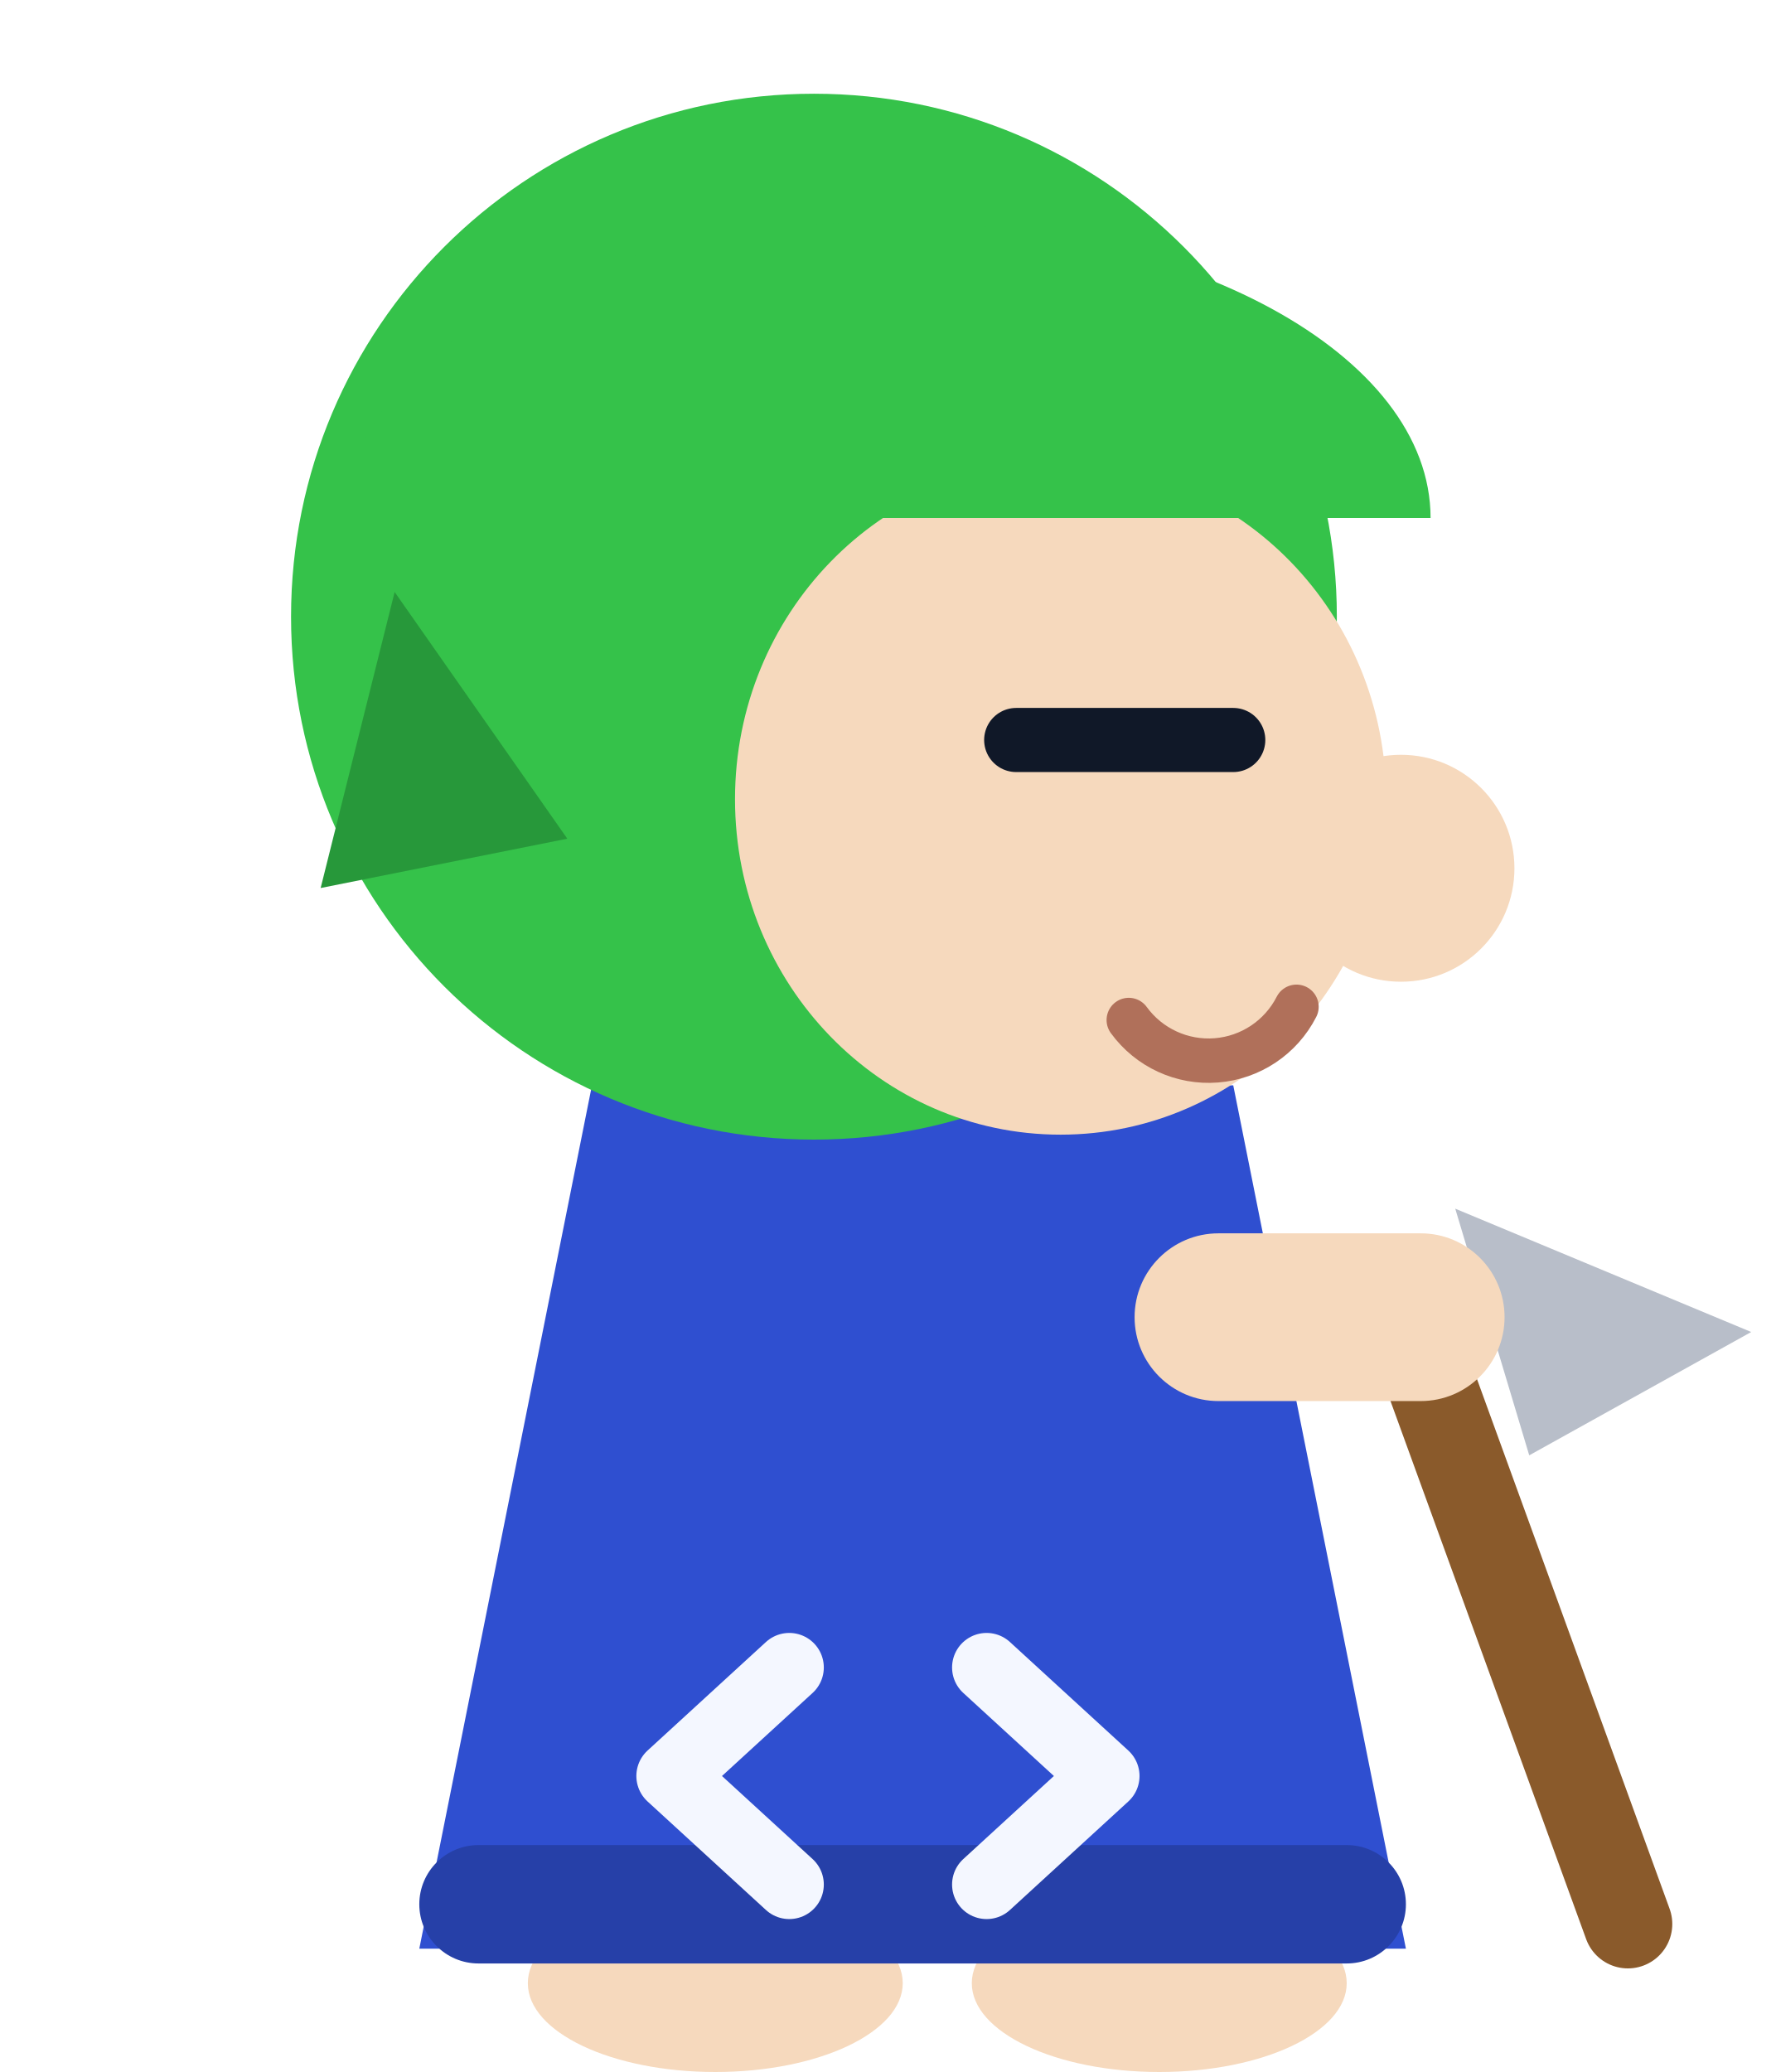
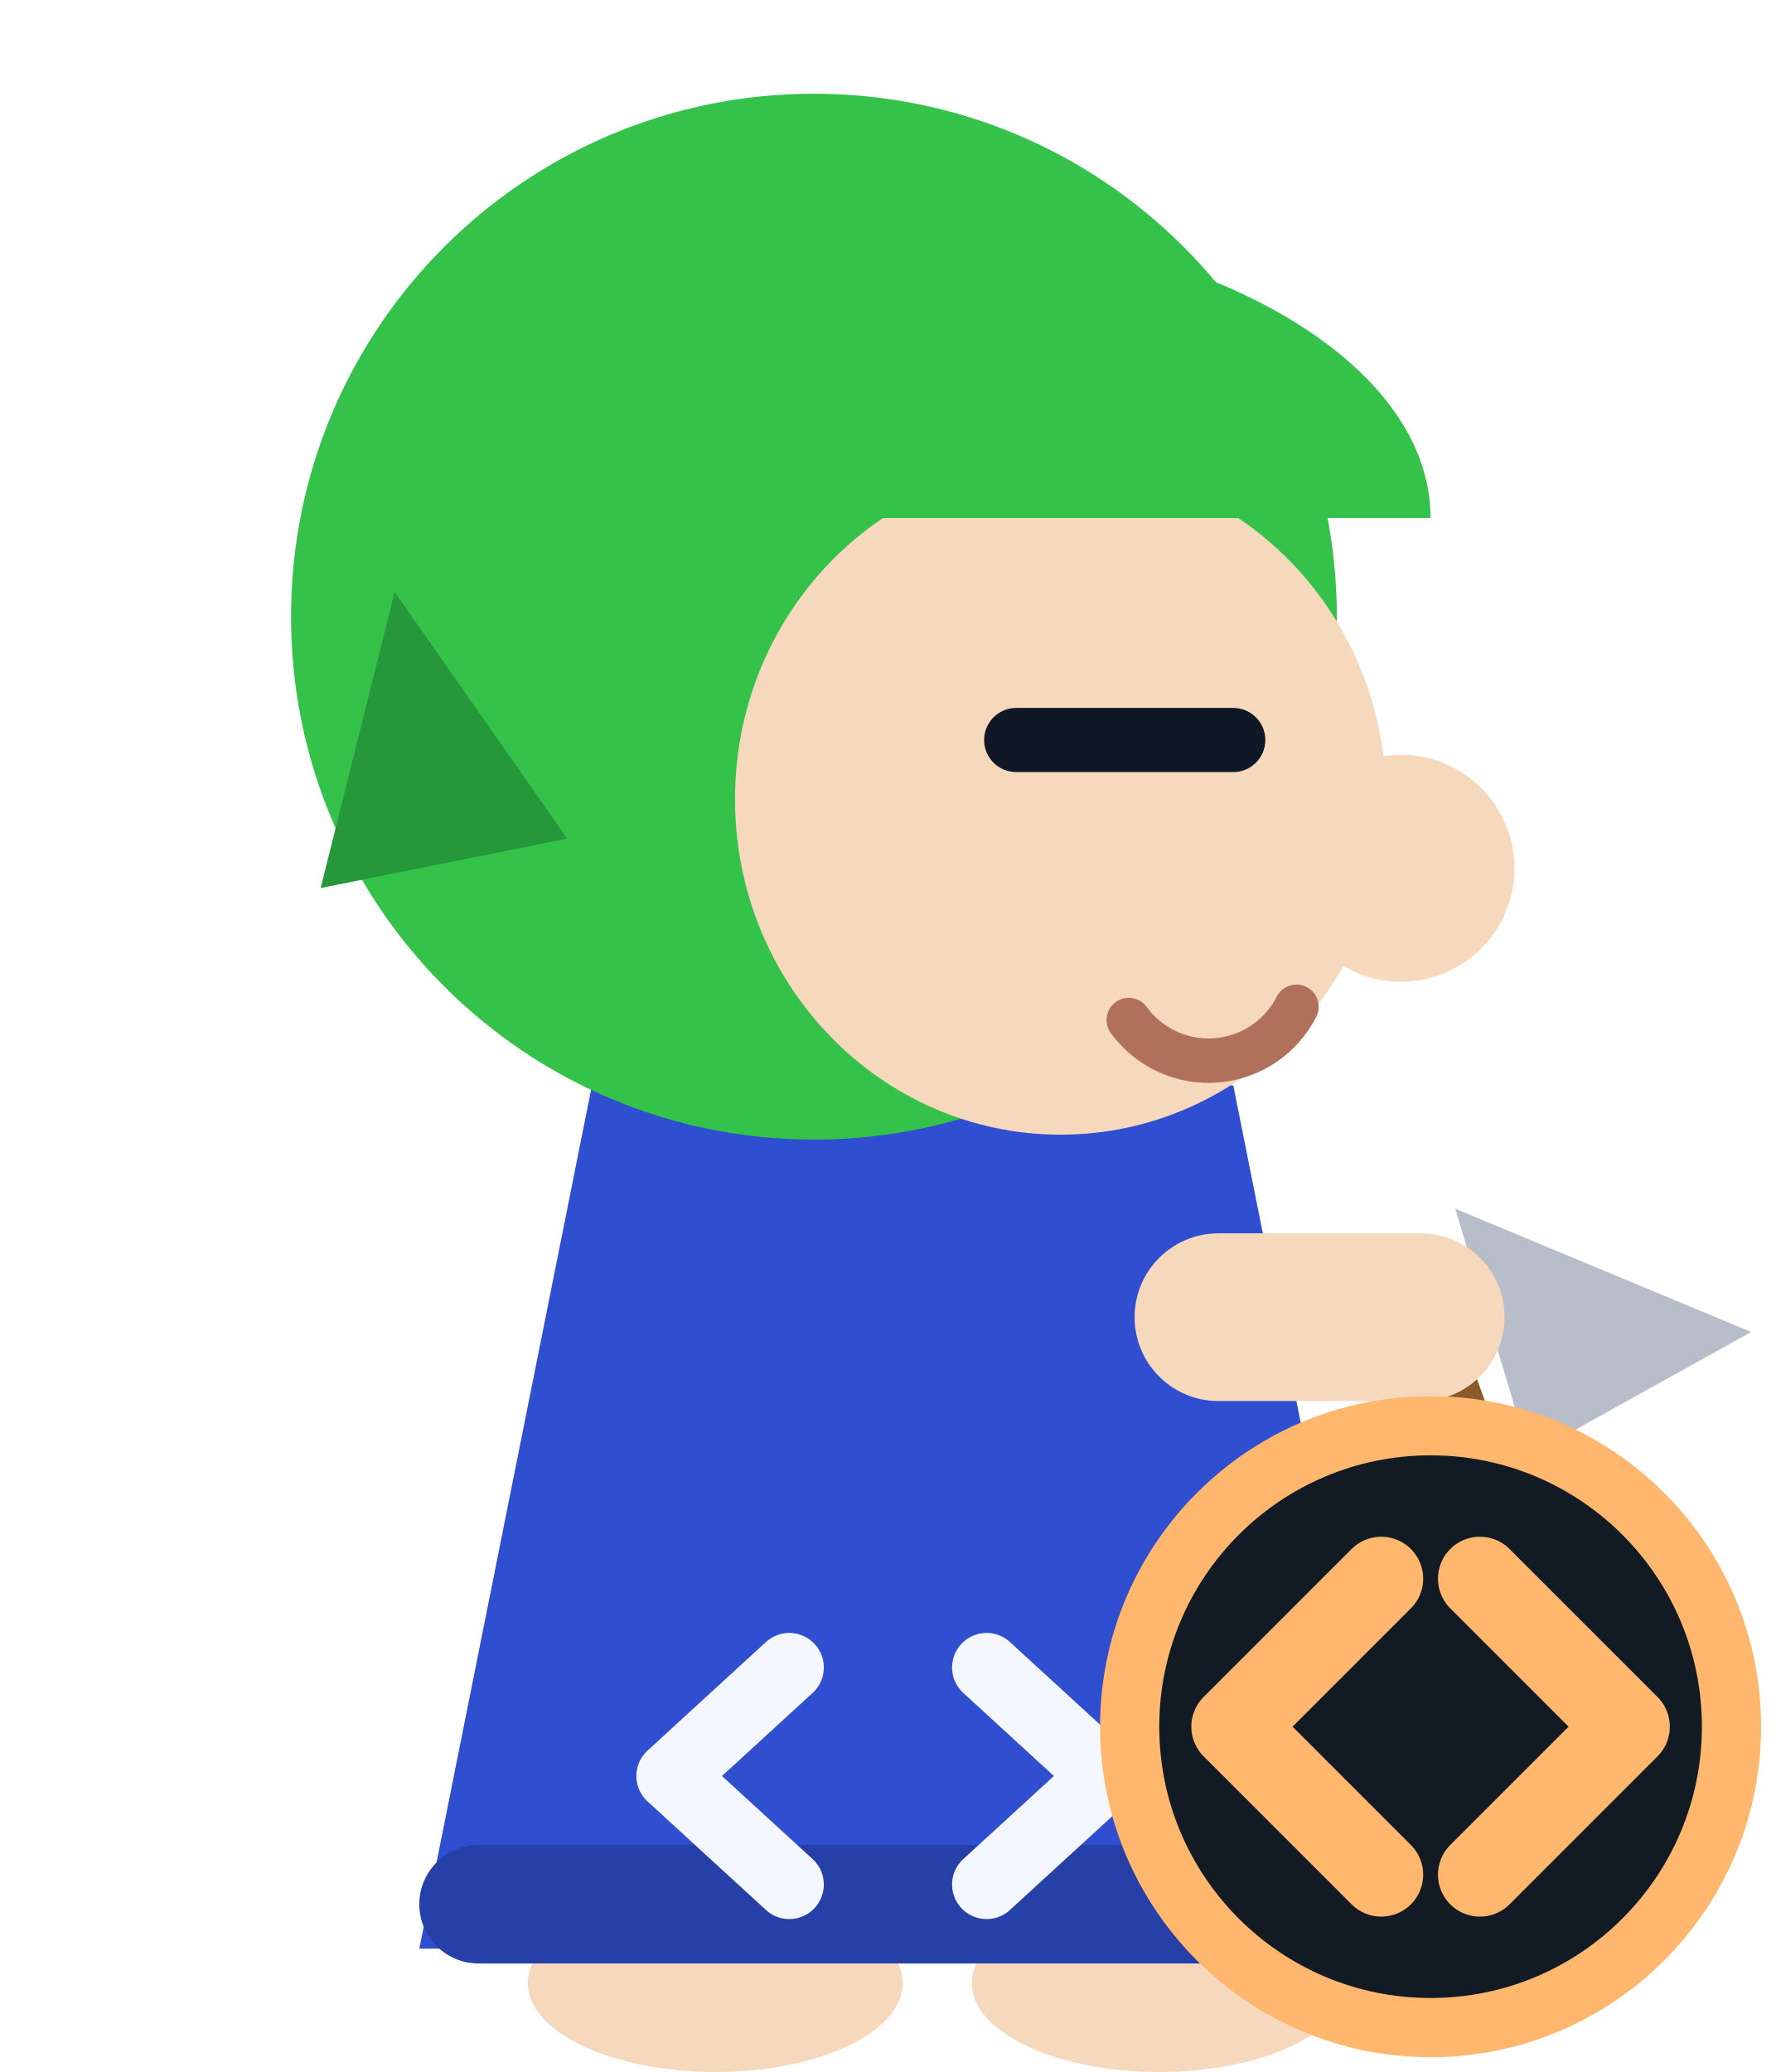
<svg xmlns="http://www.w3.org/2000/svg" viewBox="0 0 36 42" width="36" height="42">
  <path d="M29 28L33 39" fill="none" stroke="#8a5a2b" stroke-width="1.8" stroke-linecap="round" stroke-linejoin="round" />
  <path d="M29.5 24.5L35.5 27L31 29.5Z" fill="#b8bec9" />
  <path d="M18.3 40.2A3.8 1.8 0 1 1 10.7 40.2A3.8 1.8 0 1 1 18.3 40.2" fill="#f6d9bd" />
  <path d="M27.3 40.2A3.8 1.8 0 1 1 19.7 40.2A3.8 1.8 0 1 1 27.3 40.2" fill="#f6d9bd" />
  <path d="M12 22L25 22L28.5 39.5L8.5 39.5Z" fill="#2f4fd0" />
  <path d="M9.7 37.4H27.3A1.2 1.2 0 0 1 28.5 38.6V38.6A1.2 1.2 0 0 1 27.3 39.8H9.7A1.2 1.2 0 0 1 8.5 38.6V38.6A1.2 1.2 0 0 1 9.7 37.4Z" fill="#2640a8" />
  <path d="M24.7 25H28.8A1.7 1.7 0 0 1 30.5 26.7V26.7A1.7 1.7 0 0 1 28.8 28.4H24.7A1.7 1.7 0 0 1 23 26.7V26.7A1.7 1.7 0 0 1 24.7 25Z" fill="#f6d9bd" />
  <path d="M27.1 12.5A10.6 10.6 0 1 1 5.9 12.5A10.6 10.6 0 1 1 27.1 12.5" fill="#35c24a" />
  <path d="M28.1 16.2A6.6 6.8 0 1 1 14.9 16.2A6.6 6.8 0 1 1 28.1 16.2" fill="#f6d9bd" />
  <path d="M30.7 17.6A2.3 2.3 0 1 1 26.1 17.6A2.3 2.3 0 1 1 30.7 17.6" fill="#f6d9bd" />
  <path d="M7 10.5A11 6 0 0 1 29 10.5Z" fill="#35c24a" />
  <path d="M8 12L6.5 18L11.5 17Z" fill="#27983a" />
  <path d="M20.6 15L25 15" fill="none" stroke="#101828" stroke-width="1.3" stroke-linecap="round" stroke-linejoin="round" />
  <path d="M26.282 20.408A2 2 0 0 1 22.882 20.676" fill="none" stroke="#b0705a" stroke-width="0.9" stroke-linecap="round" stroke-linejoin="round" />
  <path d="M16 33.8L13.6 36L16 38.2M20 33.8L22.4 36L20 38.2" fill="none" stroke="#f4f7ff" stroke-width="1.4" stroke-linecap="round" stroke-linejoin="round" />
+   <g transform="translate(29 35)">
+     <circle r="6.1" fill="#121b24" stroke="#ffb76d" stroke-width="1.2" />
+     <g fill="#ffb76d" stroke-linecap="round" stroke-linejoin="round">
+       <path d="M-1 -3L-4 0L-1 3 M1 -3L4 0L1 3" fill="none" stroke="#ffb76d" stroke-width="1.7" />
+     </g>
+   </g>
</svg>
